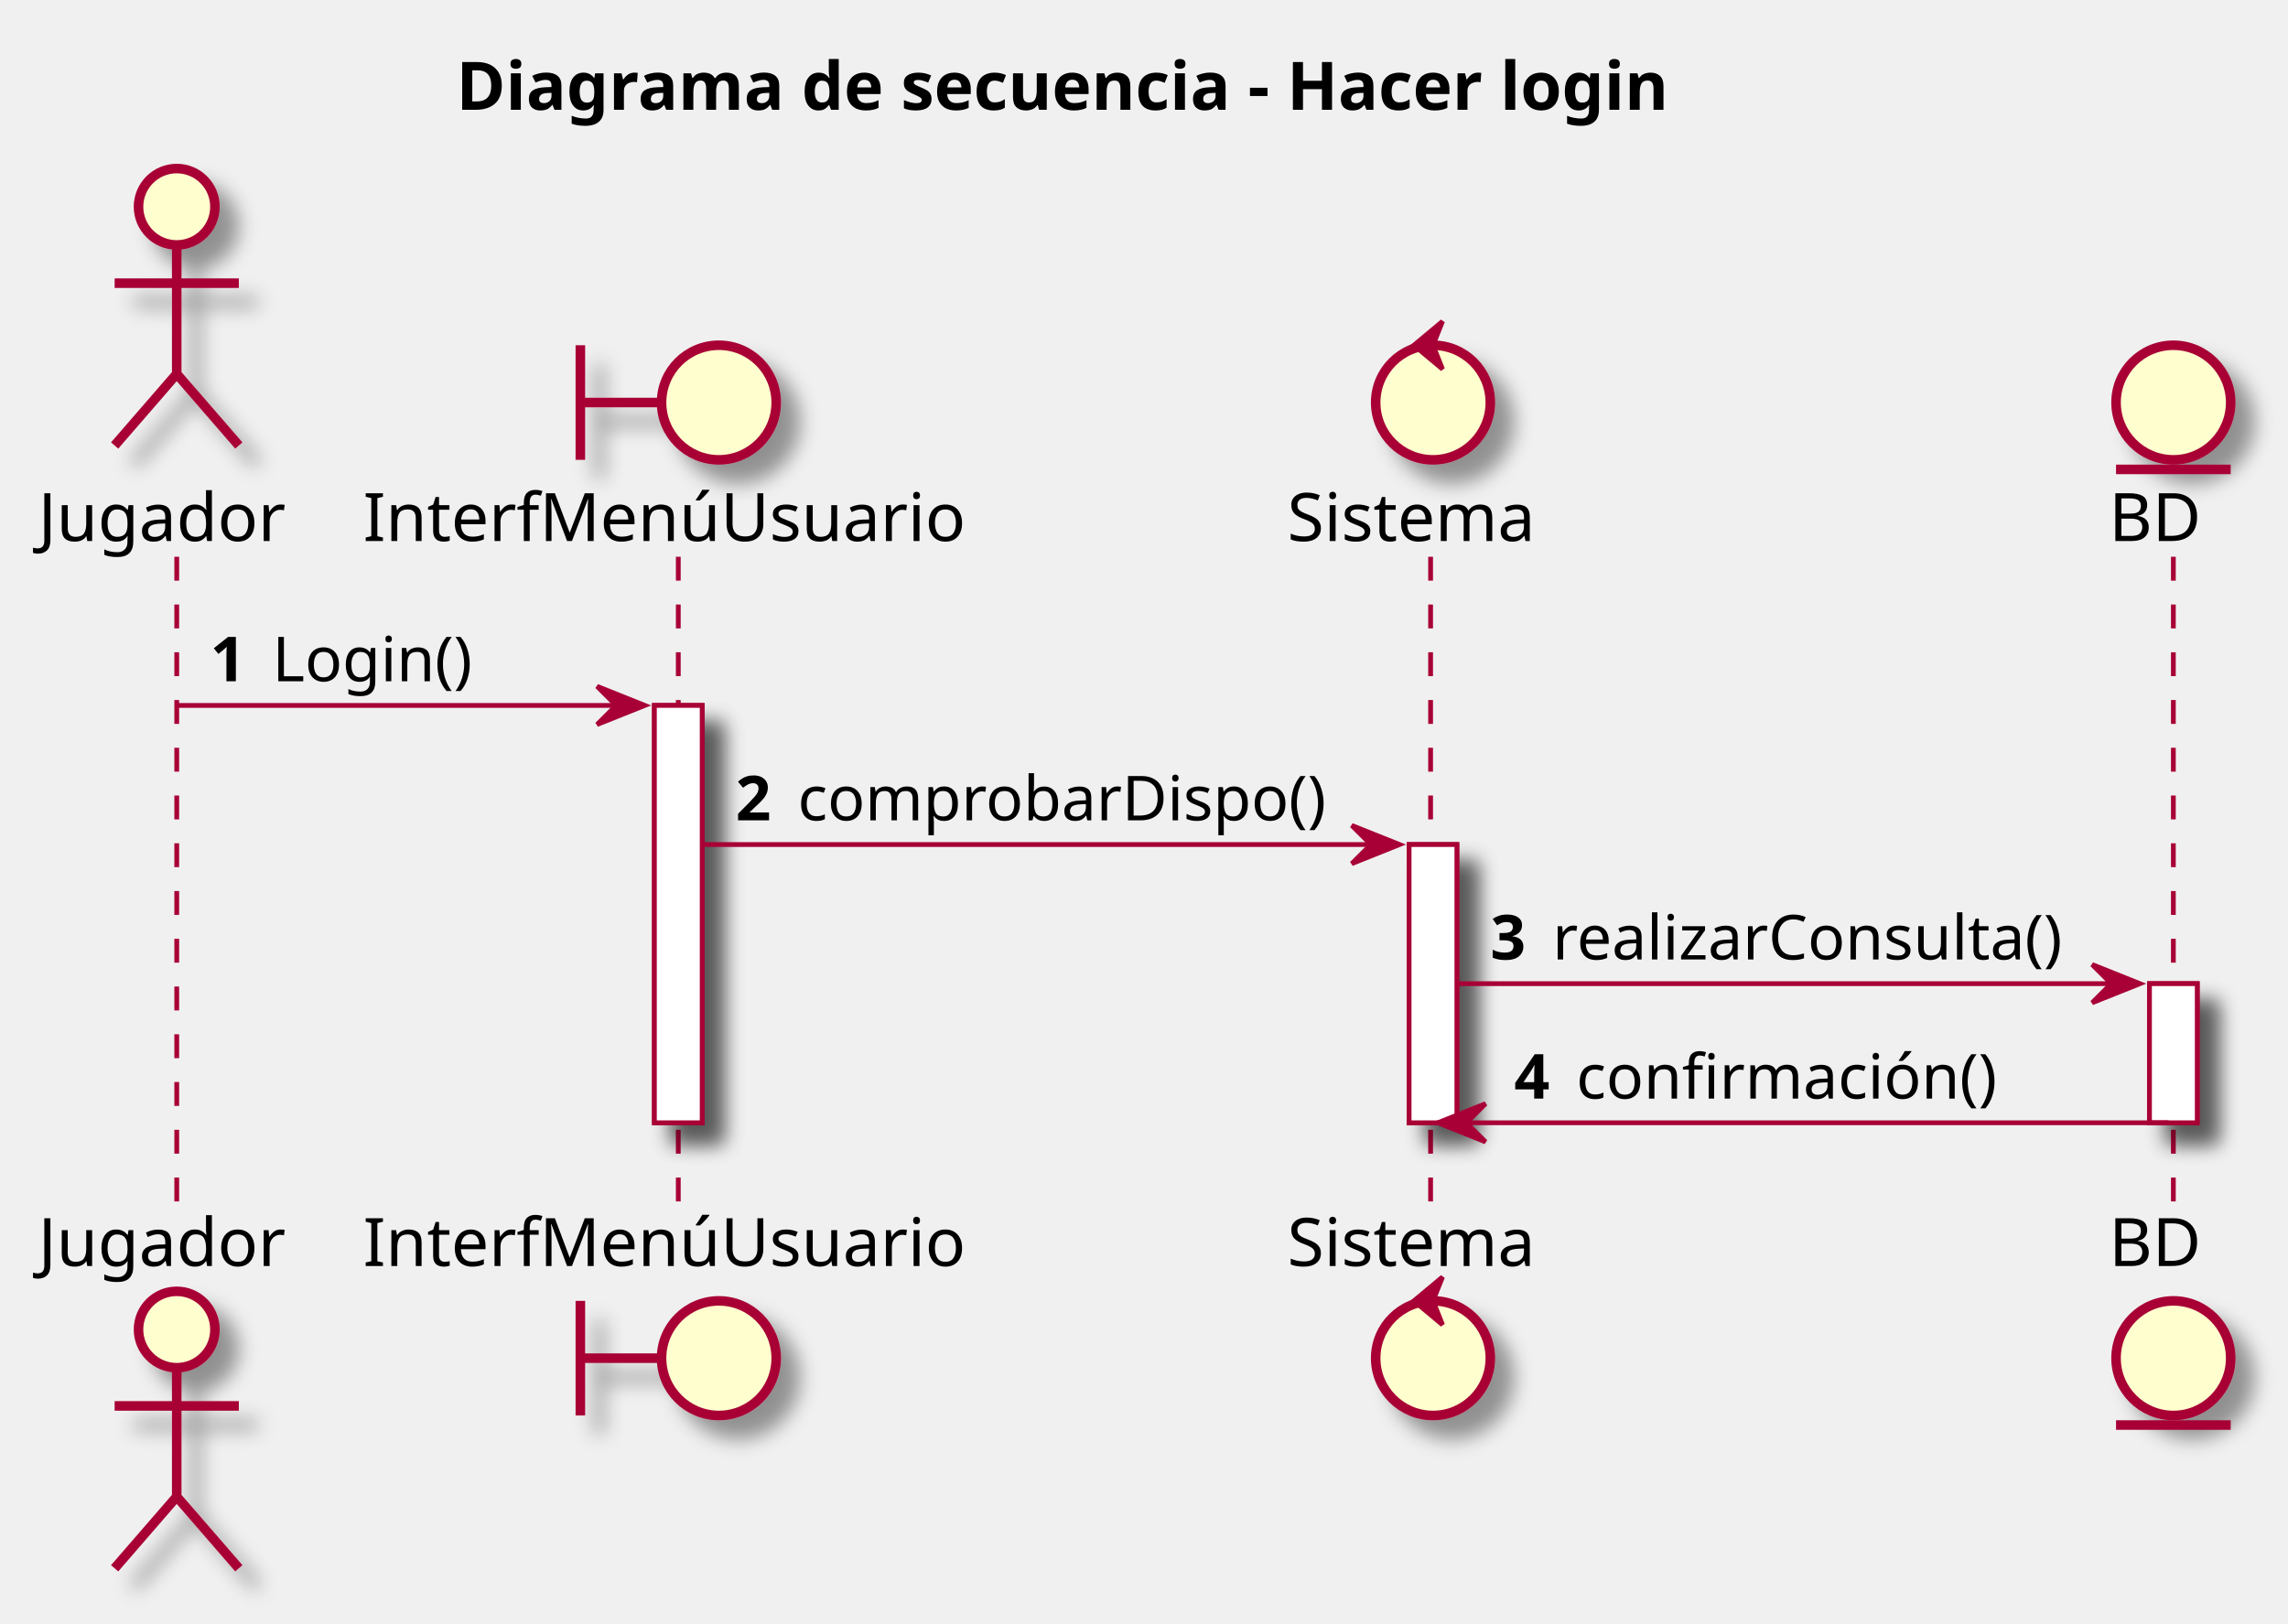
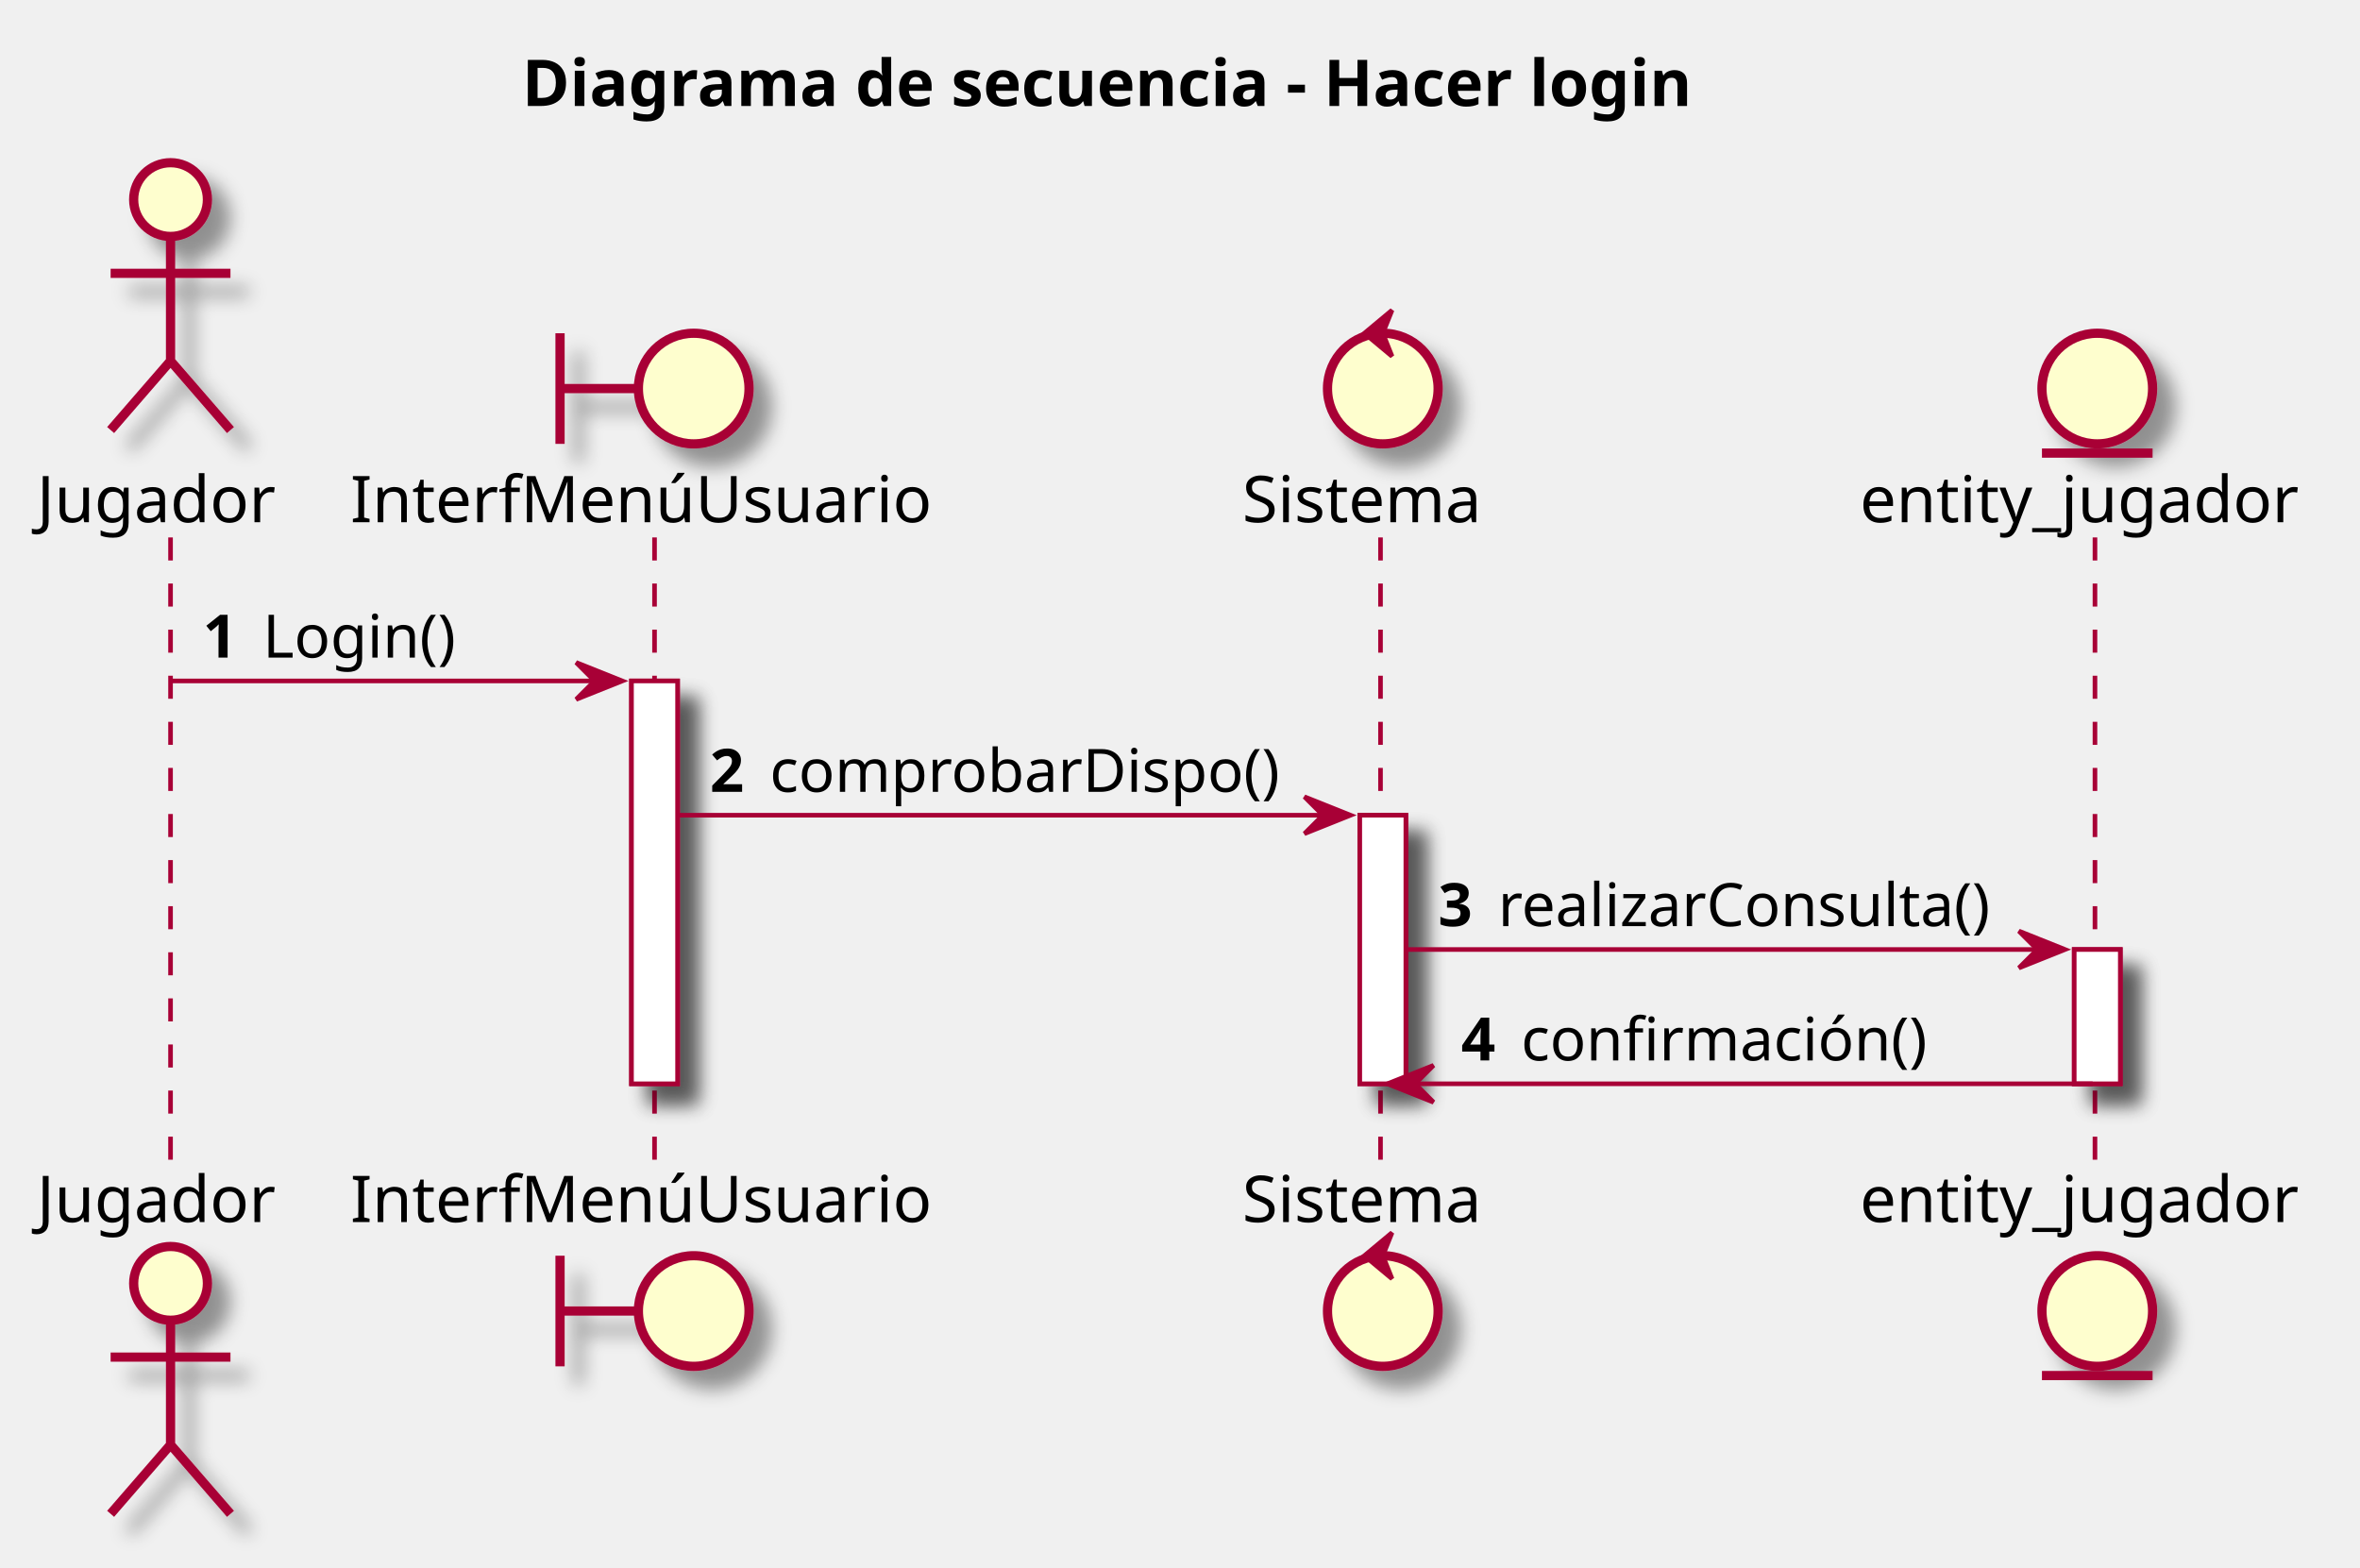
- <svg xmlns="http://www.w3.org/2000/svg" contentScriptType="application/ecmascript" contentStyleType="text/css" height="340px" preserveAspectRatio="none" style="width:479px;height:340px;" version="1.1" viewBox="0 0 479 340" width="479px" zoomAndPan="magnify">
+ <svg xmlns="http://www.w3.org/2000/svg" contentScriptType="application/ecmascript" contentStyleType="text/css" height="340px" preserveAspectRatio="none" style="width:512px;height:340px;" version="1.1" viewBox="0 0 512 340" width="512px" zoomAndPan="magnify">
  <defs>
-     <filter height="300%" id="f17w6t8gglodr1" width="300%" x="-1" y="-1">
+     <filter height="300%" id="f1mlrobtq6y21b" width="300%" x="-1" y="-1">
      <feGaussianBlur result="blurOut" stdDeviation="2.0" />
      <feColorMatrix in="blurOut" result="blurOut2" type="matrix" values="0 0 0 0 0 0 0 0 0 0 0 0 0 0 0 0 0 0 .4 0" />
      <feOffset dx="4.0" dy="4.0" in="blurOut2" result="blurOut3" />
      <feBlend in="SourceGraphic" in2="blurOut3" mode="normal" />
    </filter>
  </defs>
  <g>
-     <text fill="#000000" font-family="sans-serif" font-size="14" font-weight="bold" lengthAdjust="spacingAndGlyphs" textLength="288" x="95.5" y="22.995">Diagrama de secuencia - Hacer login</text>
-     <rect fill="#FFFFFF" filter="url(#f17w6t8gglodr1)" height="87.398" style="stroke: #A80036; stroke-width: 1.0;" width="10" x="137" y="147.727" />
-     <rect fill="#FFFFFF" filter="url(#f17w6t8gglodr1)" height="58.266" style="stroke: #A80036; stroke-width: 1.0;" width="10" x="295" y="176.859" />
-     <rect fill="#FFFFFF" filter="url(#f17w6t8gglodr1)" height="29.133" style="stroke: #A80036; stroke-width: 1.0;" width="10" x="450" y="205.992" />
+     <text fill="#000000" font-family="sans-serif" font-size="14" font-weight="bold" lengthAdjust="spacingAndGlyphs" textLength="288" x="113.25" y="22.995">Diagrama de secuencia - Hacer login</text>
+     <rect fill="#FFFFFF" filter="url(#f1mlrobtq6y21b)" height="87.398" style="stroke: #A80036; stroke-width: 1.0;" width="10" x="137" y="147.727" />
+     <rect fill="#FFFFFF" filter="url(#f1mlrobtq6y21b)" height="58.266" style="stroke: #A80036; stroke-width: 1.0;" width="10" x="295" y="176.859" />
+     <rect fill="#FFFFFF" filter="url(#f1mlrobtq6y21b)" height="29.133" style="stroke: #A80036; stroke-width: 1.0;" width="10" x="450" y="205.992" />
    <line style="stroke: #A80036; stroke-width: 1.0; stroke-dasharray: 5.0,5.0;" x1="37" x2="37" y1="116.594" y2="253.125" />
    <line style="stroke: #A80036; stroke-width: 1.0; stroke-dasharray: 5.0,5.0;" x1="142" x2="142" y1="116.594" y2="253.125" />
    <line style="stroke: #A80036; stroke-width: 1.0; stroke-dasharray: 5.0,5.0;" x1="299.5" x2="299.5" y1="116.594" y2="253.125" />
-     <line style="stroke: #A80036; stroke-width: 1.0; stroke-dasharray: 5.0,5.0;" x1="455" x2="455" y1="116.594" y2="253.125" />
+     <line style="stroke: #A80036; stroke-width: 1.0; stroke-dasharray: 5.0,5.0;" x1="454.5" x2="454.5" y1="116.594" y2="253.125" />
    <text fill="#000000" font-family="sans-serif" font-size="14" lengthAdjust="spacingAndGlyphs" textLength="52" x="8" y="113.292">Jugador</text>
-     <ellipse cx="37" cy="43.297" fill="#FEFECE" filter="url(#f17w6t8gglodr1)" rx="8" ry="8" style="stroke: #A80036; stroke-width: 2.0;" />
-     <path d="M37,51.297 L37,78.297 M24,59.297 L50,59.297 M37,78.297 L24,93.297 M37,78.297 L50,93.297 " fill="none" filter="url(#f17w6t8gglodr1)" style="stroke: #A80036; stroke-width: 2.0;" />
+     <ellipse cx="37" cy="43.297" fill="#FEFECE" filter="url(#f1mlrobtq6y21b)" rx="8" ry="8" style="stroke: #A80036; stroke-width: 2.0;" />
+     <path d="M37,51.297 L37,78.297 M24,59.297 L50,59.297 M37,78.297 L24,93.297 M37,78.297 L50,93.297 " fill="none" filter="url(#f1mlrobtq6y21b)" style="stroke: #A80036; stroke-width: 2.0;" />
    <text fill="#000000" font-family="sans-serif" font-size="14" lengthAdjust="spacingAndGlyphs" textLength="52" x="8" y="265.12">Jugador</text>
-     <ellipse cx="37" cy="278.422" fill="#FEFECE" filter="url(#f17w6t8gglodr1)" rx="8" ry="8" style="stroke: #A80036; stroke-width: 2.0;" />
-     <path d="M37,286.422 L37,313.422 M24,294.422 L50,294.422 M37,313.422 L24,328.422 M37,313.422 L50,328.422 " fill="none" filter="url(#f17w6t8gglodr1)" style="stroke: #A80036; stroke-width: 2.0;" />
+     <ellipse cx="37" cy="278.422" fill="#FEFECE" filter="url(#f1mlrobtq6y21b)" rx="8" ry="8" style="stroke: #A80036; stroke-width: 2.0;" />
+     <path d="M37,286.422 L37,313.422 M24,294.422 L50,294.422 M37,313.422 L24,328.422 M37,313.422 L50,328.422 " fill="none" filter="url(#f1mlrobtq6y21b)" style="stroke: #A80036; stroke-width: 2.0;" />
    <text fill="#000000" font-family="sans-serif" font-size="14" lengthAdjust="spacingAndGlyphs" textLength="126" x="76" y="113.292">InterfMenúUsuario</text>
-     <path d="M121.5,72.297 L121.5,96.297 M121.5,84.297 L138.5,84.297 " fill="none" filter="url(#f17w6t8gglodr1)" style="stroke: #A80036; stroke-width: 2.0;" />
-     <ellipse cx="150.5" cy="84.297" fill="#FEFECE" filter="url(#f17w6t8gglodr1)" rx="12" ry="12" style="stroke: #A80036; stroke-width: 2.0;" />
+     <path d="M121.5,72.297 L121.5,96.297 M121.5,84.297 L138.5,84.297 " fill="none" filter="url(#f1mlrobtq6y21b)" style="stroke: #A80036; stroke-width: 2.0;" />
+     <ellipse cx="150.5" cy="84.297" fill="#FEFECE" filter="url(#f1mlrobtq6y21b)" rx="12" ry="12" style="stroke: #A80036; stroke-width: 2.0;" />
    <text fill="#000000" font-family="sans-serif" font-size="14" lengthAdjust="spacingAndGlyphs" textLength="126" x="76" y="265.12">InterfMenúUsuario</text>
-     <path d="M121.5,272.422 L121.5,296.422 M121.5,284.422 L138.5,284.422 " fill="none" filter="url(#f17w6t8gglodr1)" style="stroke: #A80036; stroke-width: 2.0;" />
-     <ellipse cx="150.5" cy="284.422" fill="#FEFECE" filter="url(#f17w6t8gglodr1)" rx="12" ry="12" style="stroke: #A80036; stroke-width: 2.0;" />
+     <path d="M121.5,272.422 L121.5,296.422 M121.5,284.422 L138.5,284.422 " fill="none" filter="url(#f1mlrobtq6y21b)" style="stroke: #A80036; stroke-width: 2.0;" />
+     <ellipse cx="150.5" cy="284.422" fill="#FEFECE" filter="url(#f1mlrobtq6y21b)" rx="12" ry="12" style="stroke: #A80036; stroke-width: 2.0;" />
    <text fill="#000000" font-family="sans-serif" font-size="14" lengthAdjust="spacingAndGlyphs" textLength="55" x="269.5" y="113.292">Sistema</text>
-     <ellipse cx="300" cy="84.297" fill="#FEFECE" filter="url(#f17w6t8gglodr1)" rx="12" ry="12" style="stroke: #A80036; stroke-width: 2.0;" />
+     <ellipse cx="300" cy="84.297" fill="#FEFECE" filter="url(#f1mlrobtq6y21b)" rx="12" ry="12" style="stroke: #A80036; stroke-width: 2.0;" />
    <polygon fill="#A80036" points="296,72.297,302,67.297,300,72.297,302,77.297,296,72.297" style="stroke: #A80036; stroke-width: 1.0;" />
    <text fill="#000000" font-family="sans-serif" font-size="14" lengthAdjust="spacingAndGlyphs" textLength="55" x="269.5" y="265.12">Sistema</text>
-     <ellipse cx="300" cy="284.422" fill="#FEFECE" filter="url(#f17w6t8gglodr1)" rx="12" ry="12" style="stroke: #A80036; stroke-width: 2.0;" />
+     <ellipse cx="300" cy="284.422" fill="#FEFECE" filter="url(#f1mlrobtq6y21b)" rx="12" ry="12" style="stroke: #A80036; stroke-width: 2.0;" />
    <polygon fill="#A80036" points="296,272.422,302,267.422,300,272.422,302,277.422,296,272.422" style="stroke: #A80036; stroke-width: 1.0;" />
-     <text fill="#000000" font-family="sans-serif" font-size="14" lengthAdjust="spacingAndGlyphs" textLength="21" x="441.5" y="113.292">BD</text>
-     <ellipse cx="455" cy="84.297" fill="#FEFECE" filter="url(#f17w6t8gglodr1)" rx="12" ry="12" style="stroke: #A80036; stroke-width: 2.0;" />
+     <text fill="#000000" font-family="sans-serif" font-size="14" lengthAdjust="spacingAndGlyphs" textLength="97" x="403.5" y="113.292">entity_jugador</text>
+     <ellipse cx="455" cy="84.297" fill="#FEFECE" filter="url(#f1mlrobtq6y21b)" rx="12" ry="12" style="stroke: #A80036; stroke-width: 2.0;" />
    <line style="stroke: #A80036; stroke-width: 2.0;" x1="443" x2="467" y1="98.297" y2="98.297" />
-     <text fill="#000000" font-family="sans-serif" font-size="14" lengthAdjust="spacingAndGlyphs" textLength="21" x="441.5" y="265.12">BD</text>
-     <ellipse cx="455" cy="284.422" fill="#FEFECE" filter="url(#f17w6t8gglodr1)" rx="12" ry="12" style="stroke: #A80036; stroke-width: 2.0;" />
+     <text fill="#000000" font-family="sans-serif" font-size="14" lengthAdjust="spacingAndGlyphs" textLength="97" x="403.5" y="265.12">entity_jugador</text>
+     <ellipse cx="455" cy="284.422" fill="#FEFECE" filter="url(#f1mlrobtq6y21b)" rx="12" ry="12" style="stroke: #A80036; stroke-width: 2.0;" />
    <line style="stroke: #A80036; stroke-width: 2.0;" x1="443" x2="467" y1="298.422" y2="298.422" />
-     <rect fill="#FFFFFF" filter="url(#f17w6t8gglodr1)" height="87.398" style="stroke: #A80036; stroke-width: 1.0;" width="10" x="137" y="147.727" />
-     <rect fill="#FFFFFF" filter="url(#f17w6t8gglodr1)" height="58.266" style="stroke: #A80036; stroke-width: 1.0;" width="10" x="295" y="176.859" />
-     <rect fill="#FFFFFF" filter="url(#f17w6t8gglodr1)" height="29.133" style="stroke: #A80036; stroke-width: 1.0;" width="10" x="450" y="205.992" />
+     <rect fill="#FFFFFF" filter="url(#f1mlrobtq6y21b)" height="87.398" style="stroke: #A80036; stroke-width: 1.0;" width="10" x="137" y="147.727" />
+     <rect fill="#FFFFFF" filter="url(#f1mlrobtq6y21b)" height="58.266" style="stroke: #A80036; stroke-width: 1.0;" width="10" x="295" y="176.859" />
+     <rect fill="#FFFFFF" filter="url(#f1mlrobtq6y21b)" height="29.133" style="stroke: #A80036; stroke-width: 1.0;" width="10" x="450" y="205.992" />
    <polygon fill="#A80036" points="125,143.727,135,147.727,125,151.727,129,147.727" style="stroke: #A80036; stroke-width: 1.0;" />
    <line style="stroke: #A80036; stroke-width: 1.0;" x1="37" x2="131" y1="147.727" y2="147.727" />
    <text fill="#000000" font-family="sans-serif" font-size="13" font-weight="bold" lengthAdjust="spacingAndGlyphs" textLength="9" x="44" y="142.661">1</text>
    <text fill="#000000" font-family="sans-serif" font-size="13" lengthAdjust="spacingAndGlyphs" textLength="44" x="57" y="142.661">Login()</text>
    <polygon fill="#A80036" points="283,172.859,293,176.859,283,180.859,287,176.859" style="stroke: #A80036; stroke-width: 1.0;" />
    <line style="stroke: #A80036; stroke-width: 1.0;" x1="147" x2="289" y1="176.859" y2="176.859" />
    <text fill="#000000" font-family="sans-serif" font-size="13" font-weight="bold" lengthAdjust="spacingAndGlyphs" textLength="9" x="154" y="171.793">2</text>
    <text fill="#000000" font-family="sans-serif" font-size="13" lengthAdjust="spacingAndGlyphs" textLength="116" x="167" y="171.793">comprobarDispo()</text>
    <polygon fill="#A80036" points="438,201.992,448,205.992,438,209.992,442,205.992" style="stroke: #A80036; stroke-width: 1.0;" />
    <line style="stroke: #A80036; stroke-width: 1.0;" x1="305" x2="444" y1="205.992" y2="205.992" />
    <text fill="#000000" font-family="sans-serif" font-size="13" font-weight="bold" lengthAdjust="spacingAndGlyphs" textLength="9" x="312" y="200.926">3</text>
    <text fill="#000000" font-family="sans-serif" font-size="13" lengthAdjust="spacingAndGlyphs" textLength="113" x="325" y="200.926">realizarConsulta()</text>
    <polygon fill="#A80036" points="311,231.125,301,235.125,311,239.125,307,235.125" style="stroke: #A80036; stroke-width: 1.0;" />
    <line style="stroke: #A80036; stroke-width: 1.0;" x1="305" x2="454" y1="235.125" y2="235.125" />
    <text fill="#000000" font-family="sans-serif" font-size="13" font-weight="bold" lengthAdjust="spacingAndGlyphs" textLength="9" x="317" y="230.059">4</text>
    <text fill="#000000" font-family="sans-serif" font-size="13" lengthAdjust="spacingAndGlyphs" textLength="92" x="330" y="230.059">confirmación()</text>
  </g>
</svg>
